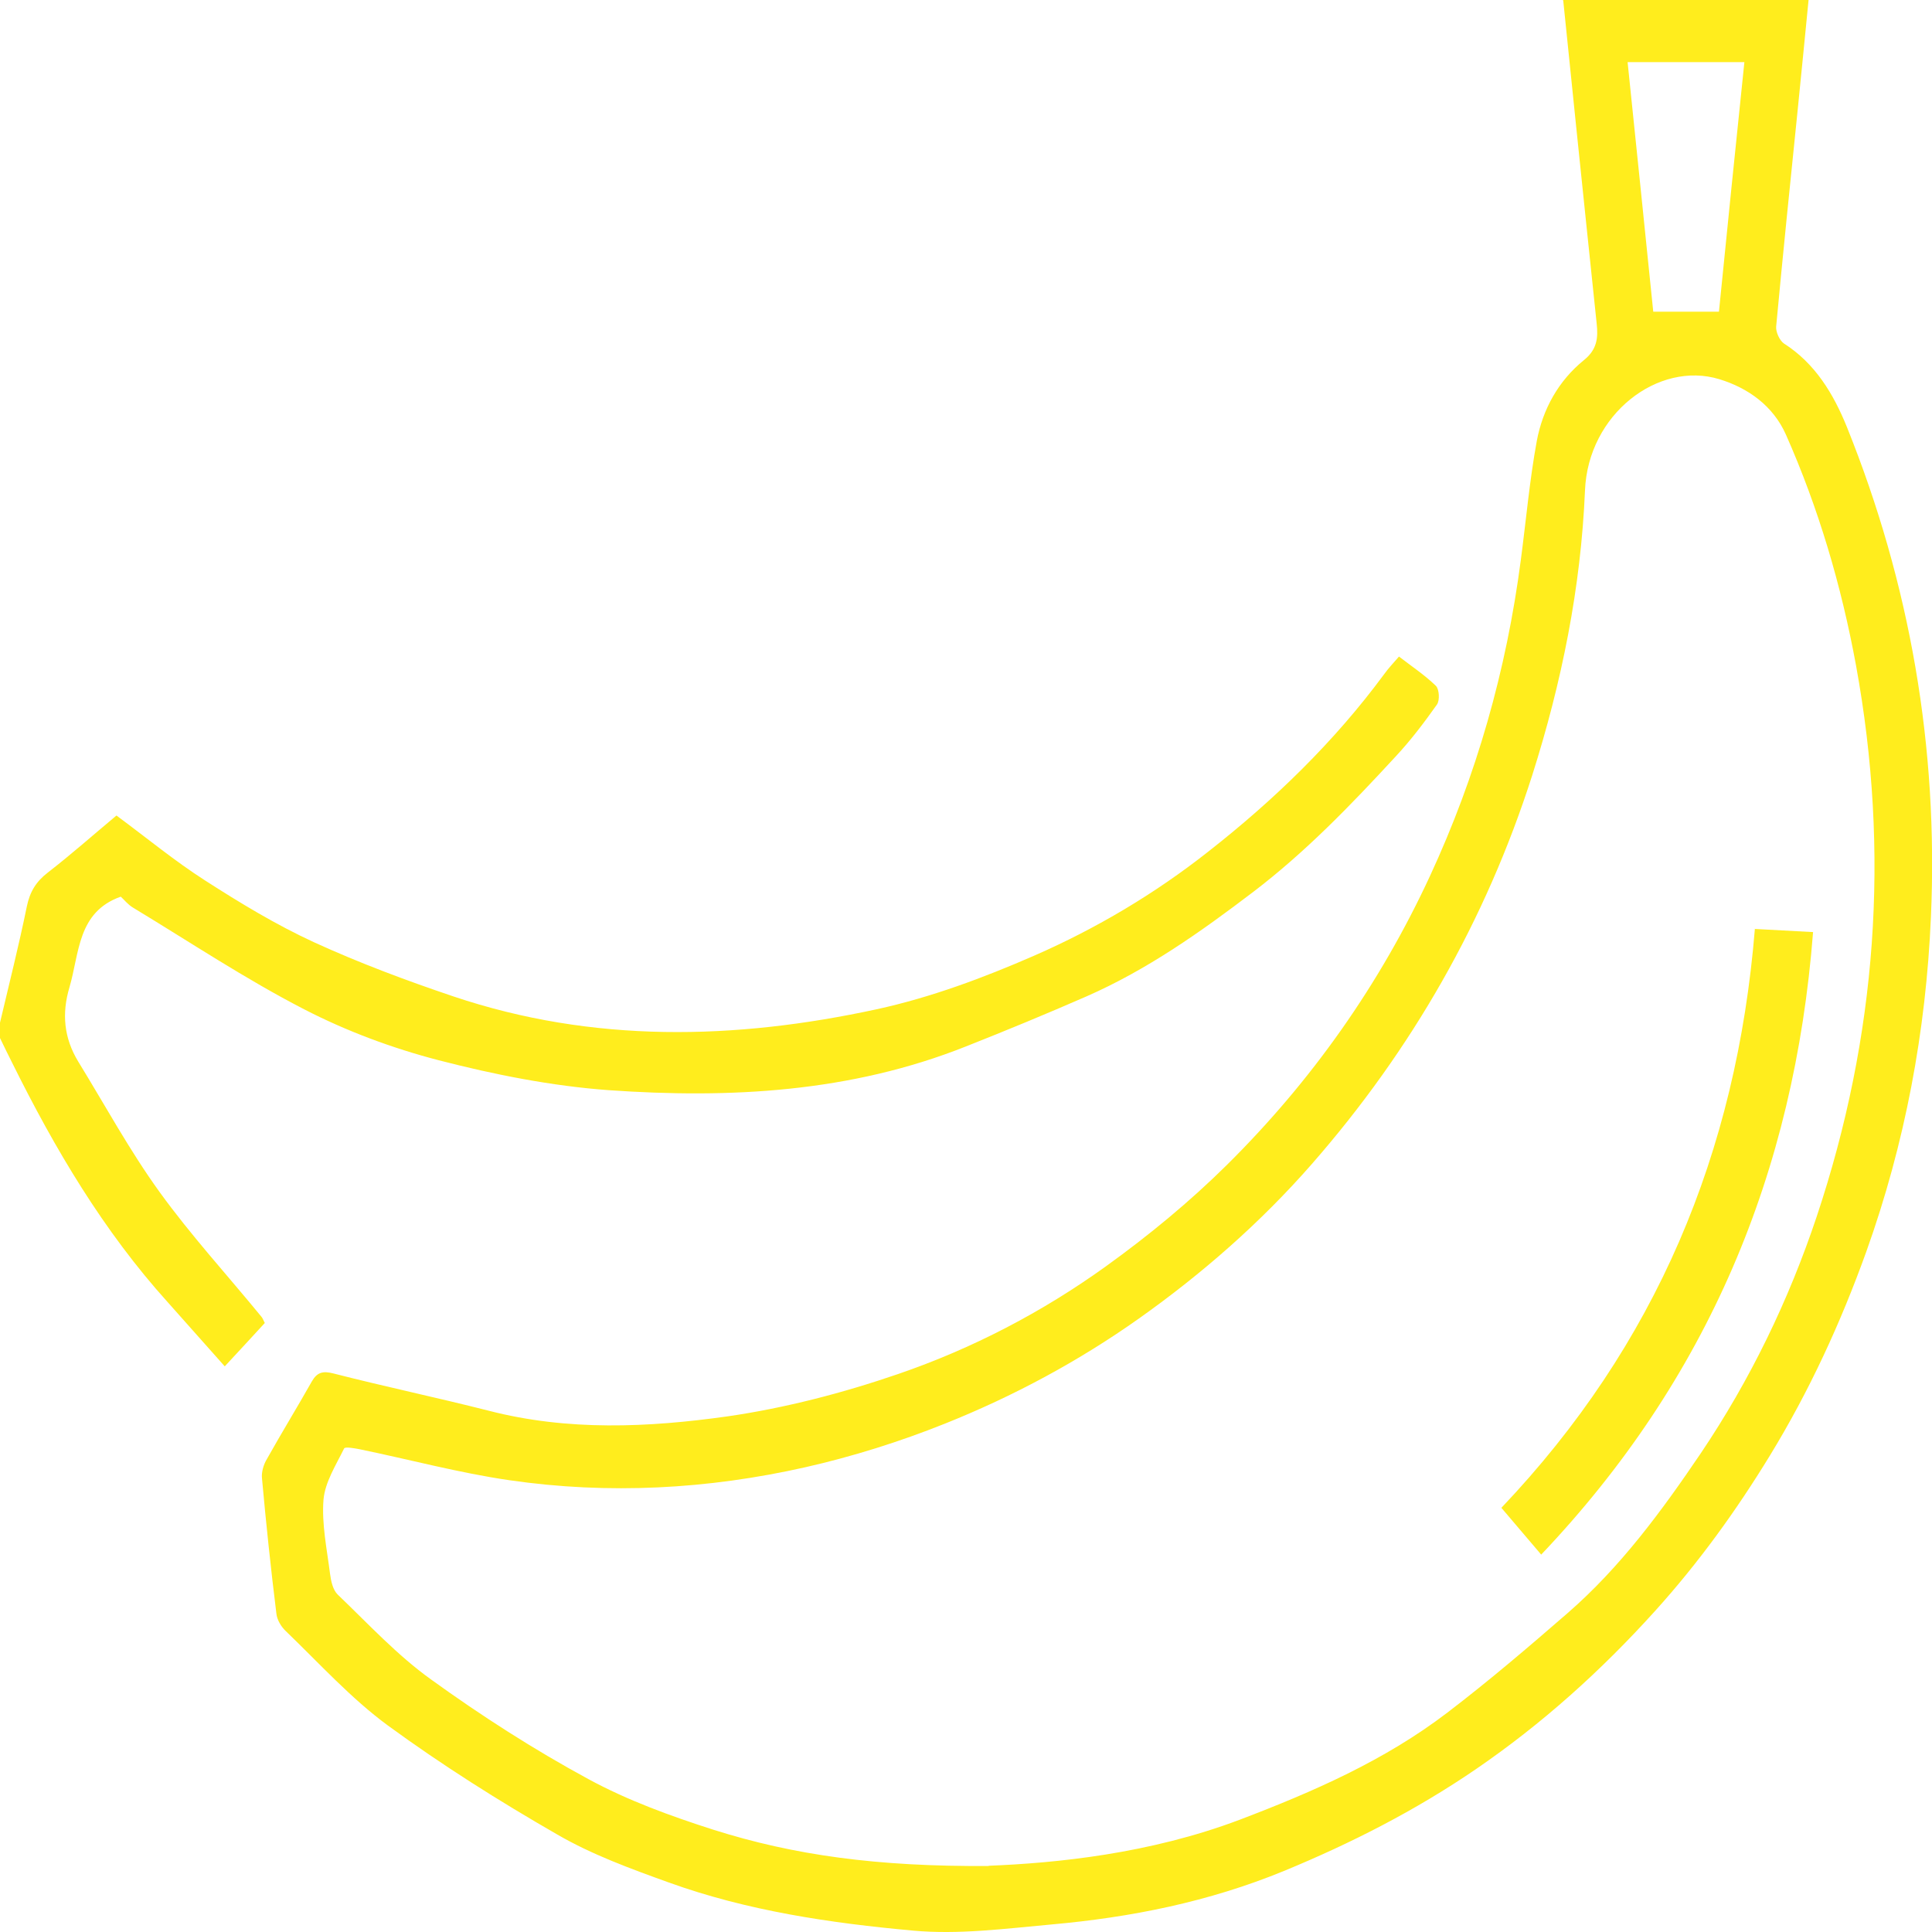
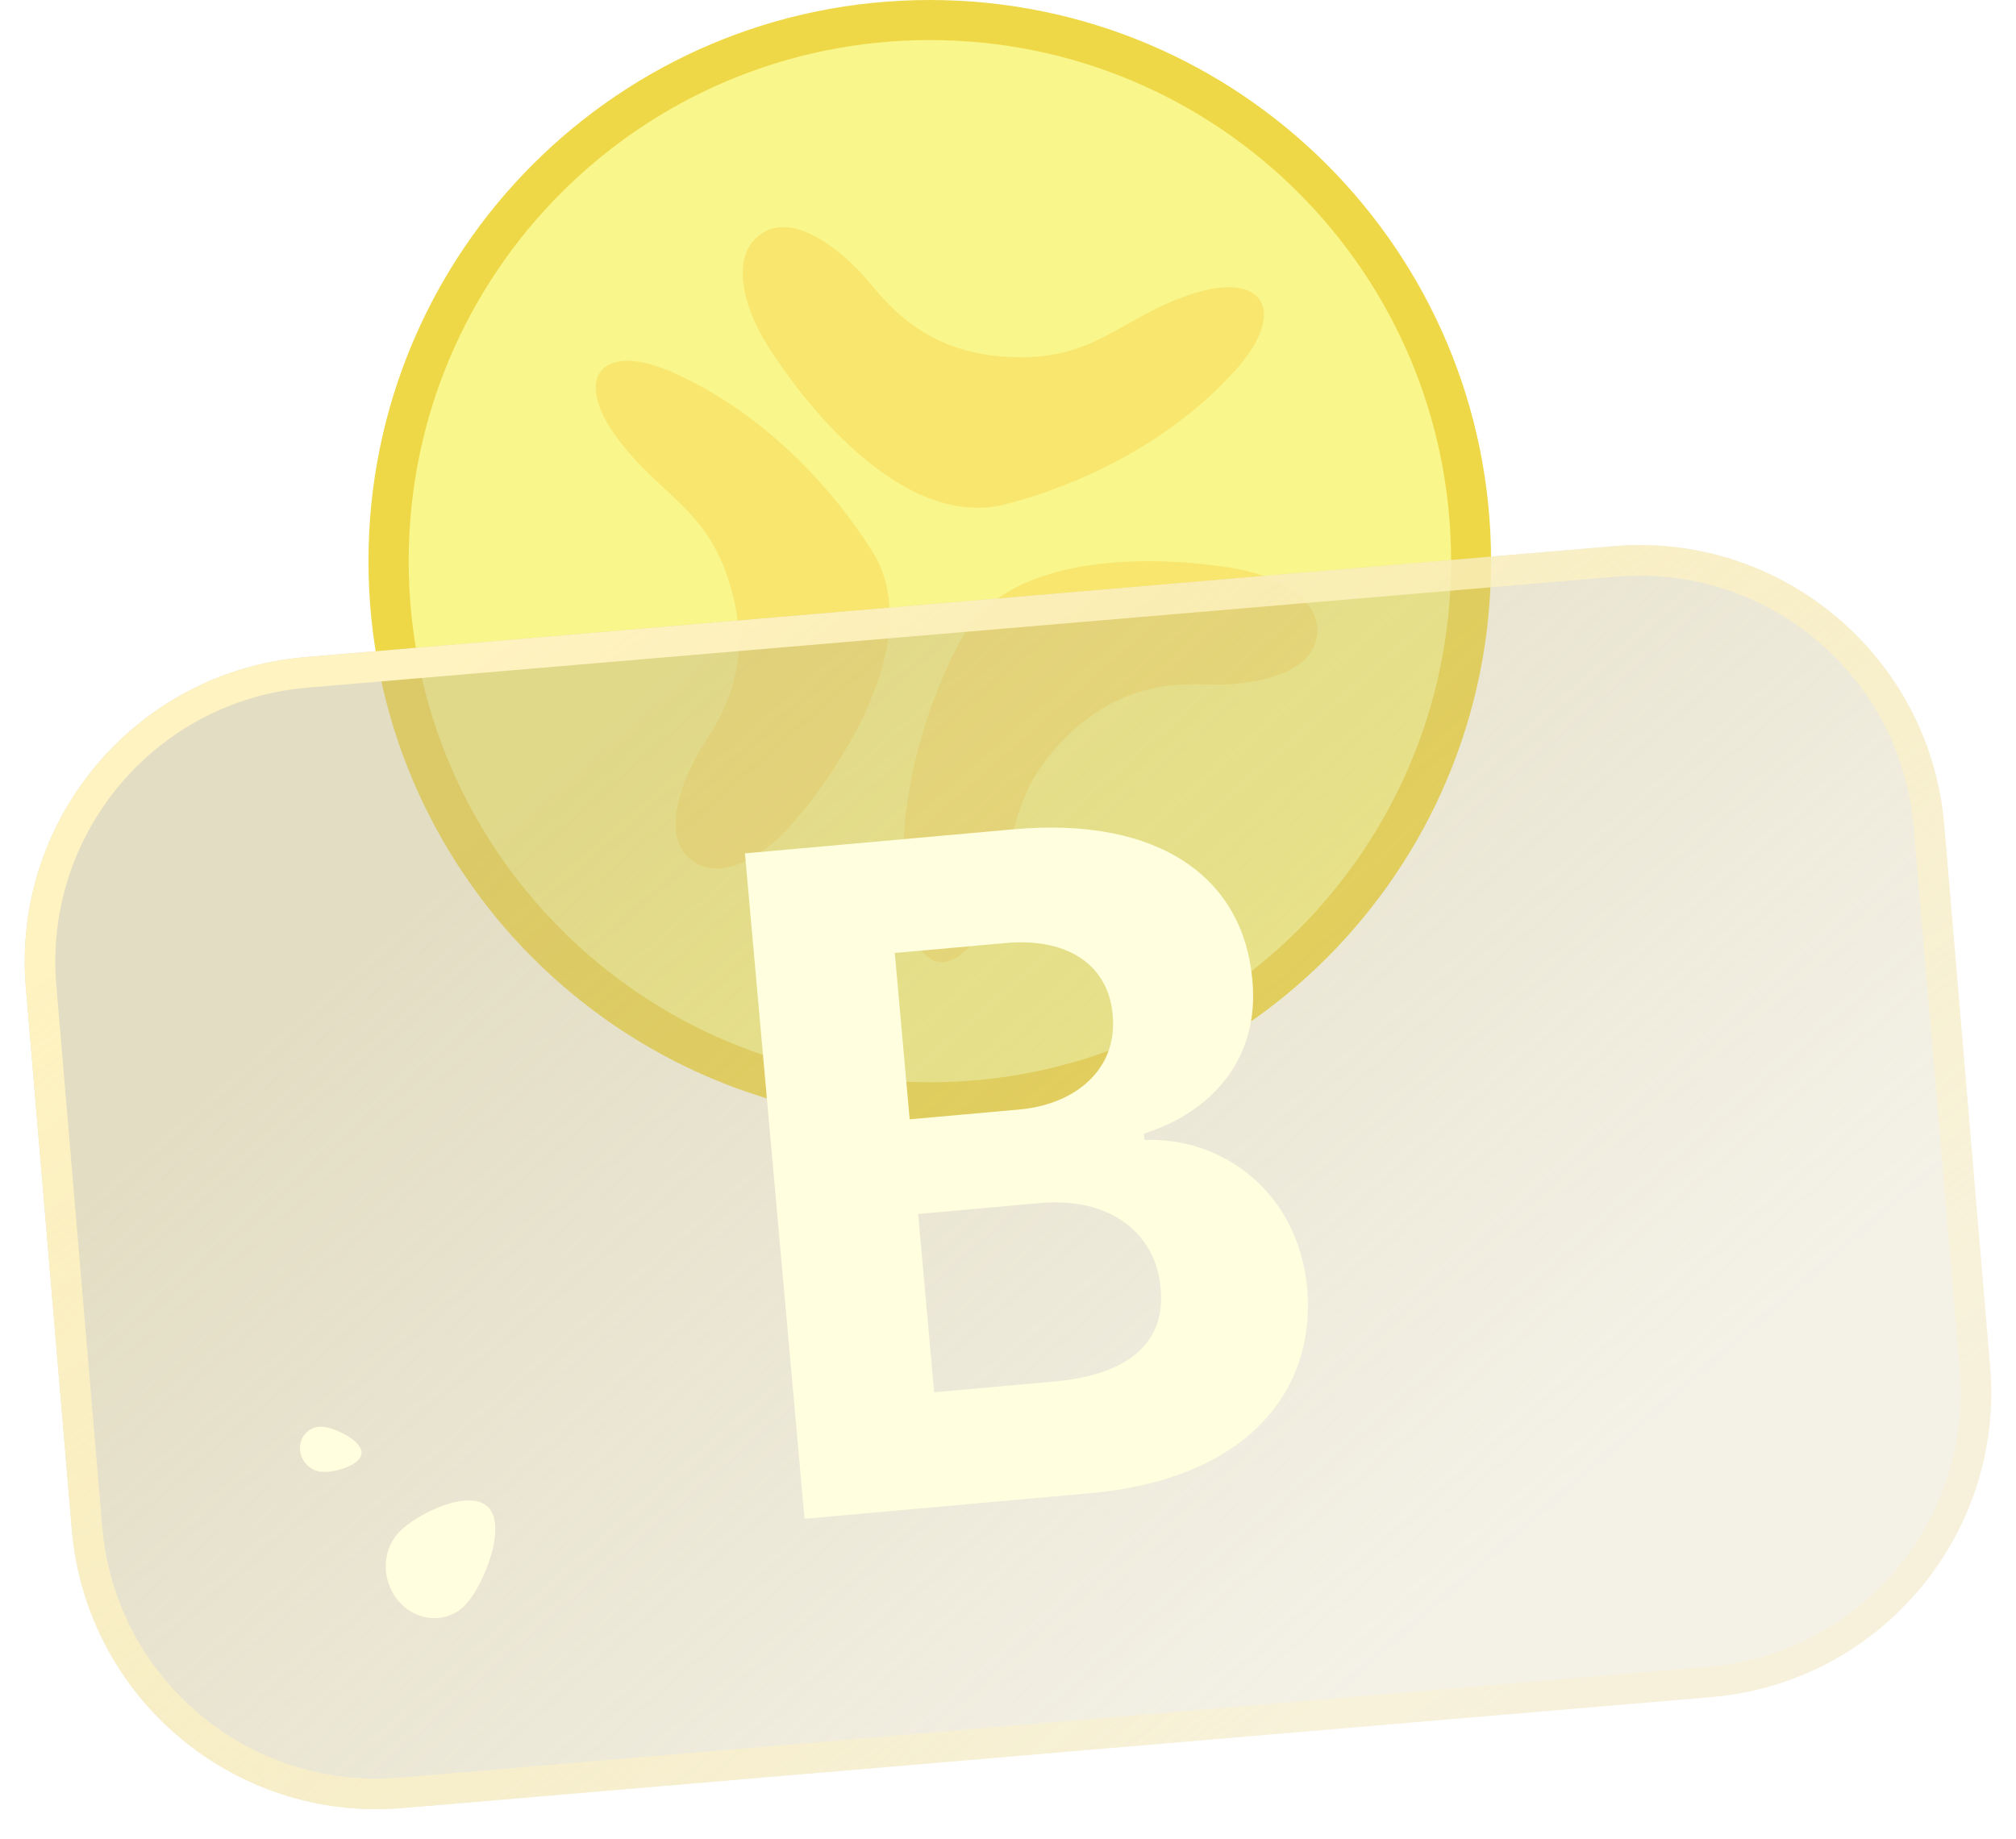
- <svg xmlns="http://www.w3.org/2000/svg" width="18" height="18" viewBox="0 0 18 18" fill="none">
-   <path d="M0 9.528C0.085 9.167 0.176 8.808 0.25 8.445C0.279 8.306 0.337 8.213 0.446 8.129C0.663 7.961 0.868 7.779 1.085 7.598C1.364 7.804 1.625 8.02 1.909 8.202C2.237 8.413 2.574 8.617 2.926 8.779C3.348 8.972 3.784 9.135 4.223 9.283C5.525 9.721 6.848 9.689 8.168 9.403C8.67 9.294 9.163 9.11 9.637 8.903C10.213 8.651 10.759 8.327 11.255 7.936C11.869 7.455 12.429 6.914 12.896 6.281C12.934 6.228 12.978 6.181 13.034 6.117C13.152 6.208 13.275 6.29 13.378 6.39C13.409 6.421 13.416 6.526 13.387 6.565C13.268 6.733 13.143 6.898 13.003 7.048C12.588 7.498 12.166 7.936 11.677 8.309C11.186 8.683 10.688 9.035 10.123 9.283C9.75 9.446 9.375 9.601 8.998 9.75C7.924 10.177 6.802 10.236 5.672 10.157C5.139 10.118 4.605 10.012 4.087 9.878C3.656 9.766 3.228 9.607 2.833 9.403C2.286 9.121 1.768 8.776 1.239 8.456C1.19 8.427 1.154 8.379 1.125 8.354C0.721 8.497 0.741 8.879 0.647 9.199C0.574 9.444 0.596 9.671 0.728 9.889C0.978 10.296 1.208 10.72 1.487 11.106C1.779 11.51 2.118 11.88 2.435 12.267C2.447 12.28 2.451 12.296 2.467 12.326C2.346 12.457 2.226 12.589 2.094 12.73C1.92 12.534 1.743 12.335 1.565 12.135C0.964 11.47 0.511 10.704 0.114 9.903C0.076 9.828 0.038 9.75 0 9.671C0 9.623 0 9.576 0 9.528Z" fill="#FFED1D" />
-   <path d="M14.555 0H16.85C16.816 0.347 16.783 0.684 16.749 1.02C16.68 1.694 16.611 2.368 16.548 3.043C16.544 3.093 16.58 3.172 16.62 3.2C16.912 3.386 17.082 3.67 17.207 3.978C17.796 5.441 18.06 6.965 17.99 8.543C17.944 9.61 17.749 10.652 17.388 11.661C17.149 12.326 16.856 12.962 16.488 13.564C16.173 14.079 15.823 14.563 15.419 15.01C14.917 15.566 14.367 16.061 13.749 16.484C13.187 16.868 12.591 17.172 11.963 17.431C11.262 17.719 10.537 17.864 9.794 17.93C9.365 17.969 8.93 18.026 8.506 17.987C7.736 17.917 6.963 17.803 6.229 17.538C5.874 17.41 5.514 17.279 5.189 17.09C4.648 16.779 4.119 16.445 3.615 16.077C3.269 15.823 2.974 15.496 2.662 15.196C2.619 15.155 2.581 15.092 2.575 15.033C2.523 14.613 2.479 14.195 2.441 13.775C2.434 13.716 2.456 13.643 2.488 13.591C2.624 13.348 2.769 13.112 2.905 12.871C2.954 12.785 3.008 12.771 3.106 12.796C3.586 12.919 4.072 13.021 4.552 13.143C5.291 13.334 6.039 13.3 6.778 13.196C7.316 13.118 7.854 12.978 8.369 12.801C9.059 12.564 9.709 12.226 10.305 11.797C10.702 11.511 11.086 11.195 11.434 10.85C12.22 10.071 12.854 9.174 13.323 8.161C13.756 7.226 14.035 6.245 14.169 5.218C14.218 4.848 14.251 4.473 14.318 4.108C14.374 3.81 14.521 3.547 14.756 3.356C14.881 3.256 14.89 3.147 14.876 3.016C14.812 2.4 14.747 1.787 14.684 1.172C14.644 0.788 14.606 0.404 14.564 0.002L14.555 0ZM9.209 17.383C9.84 17.358 10.709 17.272 11.55 16.954C12.236 16.693 12.901 16.402 13.486 15.955C13.87 15.662 14.24 15.346 14.606 15.028C15.097 14.601 15.481 14.079 15.845 13.541C16.307 12.855 16.664 12.117 16.926 11.334C17.486 9.655 17.611 7.943 17.292 6.199C17.155 5.454 16.943 4.735 16.638 4.047C16.519 3.781 16.287 3.615 16.019 3.533C15.45 3.359 14.796 3.858 14.767 4.569C14.729 5.475 14.55 6.358 14.276 7.221C13.843 8.577 13.151 9.783 12.222 10.845C11.745 11.39 11.2 11.867 10.613 12.283C10.05 12.682 9.441 13.009 8.803 13.264C8.383 13.432 7.945 13.57 7.503 13.67C6.595 13.875 5.671 13.925 4.747 13.791C4.278 13.723 3.816 13.598 3.349 13.502C3.302 13.493 3.215 13.477 3.206 13.495C3.13 13.65 3.028 13.809 3.014 13.972C2.996 14.199 3.046 14.433 3.075 14.663C3.084 14.731 3.101 14.812 3.146 14.856C3.43 15.128 3.7 15.421 4.017 15.648C4.485 15.986 4.974 16.3 5.481 16.575C5.847 16.774 6.249 16.92 6.646 17.047C7.398 17.285 8.173 17.392 9.213 17.385L9.209 17.383ZM15.403 2.904H16.015C16.093 2.125 16.171 1.356 16.252 0.579H15.164C15.245 1.358 15.323 2.123 15.403 2.904Z" fill="#FFED1D" />
-   <path d="M16.352 8.655C16.531 8.664 16.698 8.673 16.892 8.684C16.718 10.928 15.908 12.853 14.359 14.484C14.227 14.329 14.109 14.191 13.988 14.048C15.426 12.535 16.18 10.742 16.35 8.652L16.352 8.655Z" fill="#FFED1D" />
+ <svg xmlns="http://www.w3.org/2000/svg" width="57" height="52" viewBox="0 0 57 52" fill="none">
+   <g id="Group 1000003883">
+     <path id="Vector" d="M26.288 31.741C35.053 31.741 42.158 24.635 42.158 15.87C42.158 7.105 35.053 0 26.288 0C17.523 0 10.418 7.105 10.418 15.87C10.418 24.635 17.523 31.741 26.288 31.741Z" fill="#EFD847" />
+     <path id="Vector_2" d="M26.291 30.606C34.43 30.606 41.028 24.008 41.028 15.87C41.028 7.731 34.43 1.133 26.291 1.133C18.152 1.133 11.555 7.731 11.555 15.87C11.555 24.008 18.152 30.606 26.291 30.606Z" fill="#F9F68B" />
+     <path id="Vector_3" d="M27.441 17.653C27.327 17.801 27.234 17.961 27.148 18.124C26.661 19.033 25.243 22.018 25.584 25.435C25.799 27.604 27.092 27.821 27.954 25.869C28.816 23.916 28.385 22.615 30.109 20.879C31.833 19.143 33.557 19.36 34.42 19.36C35.282 19.36 37.006 19.143 37.221 18.059C37.437 16.974 36.144 16.323 35.066 16.106C33.989 15.889 29.277 15.271 27.443 17.653H27.441Z" fill="#F9E66E" />
+     <path id="Vector_4" d="M27.894 14.352C28.081 14.338 28.262 14.299 28.445 14.254C29.451 14.003 32.638 13.04 34.956 10.437C36.429 8.783 35.714 7.644 33.675 8.322C31.636 9 30.957 10.226 28.495 10.094C26.033 9.963 25.029 8.494 24.445 7.833C23.861 7.173 22.532 6.001 21.578 6.579C20.624 7.157 21.014 8.596 21.581 9.57C22.147 10.543 24.877 14.579 27.894 14.35V14.352Z" fill="#F9E66E" />
+     <path id="Vector_5" d="M24.902 16.049C24.832 15.876 24.739 15.717 24.64 15.558C24.096 14.683 22.212 11.962 19.044 10.541C17.032 9.639 16.172 10.644 17.437 12.367C18.702 14.089 20.066 14.371 20.696 16.729C21.326 19.087 20.244 20.462 19.799 21.205C19.354 21.948 18.654 23.543 19.491 24.273C20.328 25.003 21.569 24.215 22.316 23.395C23.062 22.575 26.039 18.824 24.9 16.049H24.902Z" fill="#F9E66E" />
+     <g id="Rectangle 34624923" filter="url(#filter0_b_2105_4754)">
+       <path d="M0.731 27.929C0.327 23.173 3.856 18.989 8.613 18.586L45.626 15.446C50.383 15.043 54.566 18.572 54.97 23.329L56.269 38.65C56.673 43.407 53.144 47.59 48.387 47.993L11.374 51.133C6.617 51.536 2.434 48.007 2.03 43.251L0.731 27.929Z" fill="url(#paint0_linear_2105_4754)" />
+     </g>
+     <g id="Rectangle 34624923 (Stroke)" filter="url(#filter1_b_2105_4754)">
+       <path fill-rule="evenodd" clip-rule="evenodd" d="M45.7 16.308L8.686 19.447C4.405 19.81 1.229 23.575 1.592 27.856L2.891 43.178C3.255 47.459 7.019 50.635 11.3 50.272L48.314 47.132C52.595 46.769 55.771 43.004 55.408 38.723L54.109 23.402C53.745 19.121 49.981 15.944 45.7 16.308ZM8.613 18.586C3.856 18.989 0.327 23.173 0.731 27.929L2.03 43.251C2.434 48.007 6.617 51.536 11.374 51.133L48.387 47.993C53.144 47.59 56.673 43.407 56.269 38.65L54.97 23.329C54.566 18.572 50.383 15.043 45.626 15.446L8.613 18.586Z" fill="url(#paint1_linear_2105_4754)" />
+     </g>
+     <path id="Vector_6" d="M11.261 43.351C11.758 42.811 13.283 42.074 13.811 42.631C14.34 43.189 13.671 44.828 13.176 45.367C12.681 45.906 11.848 45.892 11.319 45.335C10.791 44.778 10.766 43.89 11.264 43.35L11.261 43.351Z" fill="#FFFEDE" />
+     <path id="Vector_7" d="M9.132 40.35C9.479 40.383 10.235 40.74 10.222 41.092C10.209 41.444 9.433 41.656 9.086 41.623C8.738 41.59 8.468 41.279 8.481 40.927C8.494 40.575 8.785 40.317 9.132 40.35Z" fill="#FFFEDE" />
+     <path id="B" d="M22.747 42.951L21.062 24.133L28.652 23.453C32.855 23.077 35.169 24.887 35.409 27.721C35.62 29.93 34.269 31.452 32.344 32.057L32.36 32.239C34.517 32.151 36.698 33.658 36.96 36.438C37.214 39.428 35.146 41.841 30.837 42.226L22.747 42.951ZM26.412 39.374L29.758 39.074C32.052 38.882 32.956 37.858 32.816 36.442C32.688 34.856 31.362 33.848 29.412 34.022L25.96 34.331L26.412 39.374ZM25.72 31.654L28.777 31.381C30.439 31.245 31.608 30.21 31.459 28.704C31.351 27.338 30.24 26.507 28.435 26.669L25.299 26.95L25.72 31.654Z" fill="#FFFEDE" />
+   </g>
+   <defs>
+     <filter id="filter0_b_2105_4754" x="-9.301" y="5.415" width="75.602" height="55.749" filterUnits="userSpaceOnUse" color-interpolation-filters="sRGB">
+       <feFlood flood-opacity="0" result="BackgroundImageFix" />
+       <feGaussianBlur in="BackgroundImageFix" stdDeviation="5" />
+       <feComposite in2="SourceAlpha" operator="in" result="effect1_backgroundBlur_2105_4754" />
+       <feBlend mode="normal" in="SourceGraphic" in2="effect1_backgroundBlur_2105_4754" result="shape" />
+     </filter>
+     <filter id="filter1_b_2105_4754" x="-9.301" y="5.415" width="75.602" height="55.749" filterUnits="userSpaceOnUse" color-interpolation-filters="sRGB">
+       <feFlood flood-opacity="0" result="BackgroundImageFix" />
+       <feGaussianBlur in="BackgroundImageFix" stdDeviation="5" />
+       <feComposite in2="SourceAlpha" operator="in" result="effect1_backgroundBlur_2105_4754" />
+       <feBlend mode="normal" in="SourceGraphic" in2="effect1_backgroundBlur_2105_4754" result="shape" />
+     </filter>
+     <linearGradient id="paint0_linear_2105_4754" x1="8.556" y1="28.145" x2="31.187" y2="53.998" gradientUnits="userSpaceOnUse">
+       <stop stop-color="#C7BB88" stop-opacity="0.5" />
+       <stop offset="1" stop-color="#C7BB88" stop-opacity="0.2" />
+     </linearGradient>
+     <linearGradient id="paint1_linear_2105_4754" x1="7.526" y1="22.187" x2="31.729" y2="55.831" gradientUnits="userSpaceOnUse">
+       <stop stop-color="#FFF3C1" />
+       <stop offset="1" stop-color="#FFF3C1" stop-opacity="0.3" />
+     </linearGradient>
+   </defs>
</svg>
